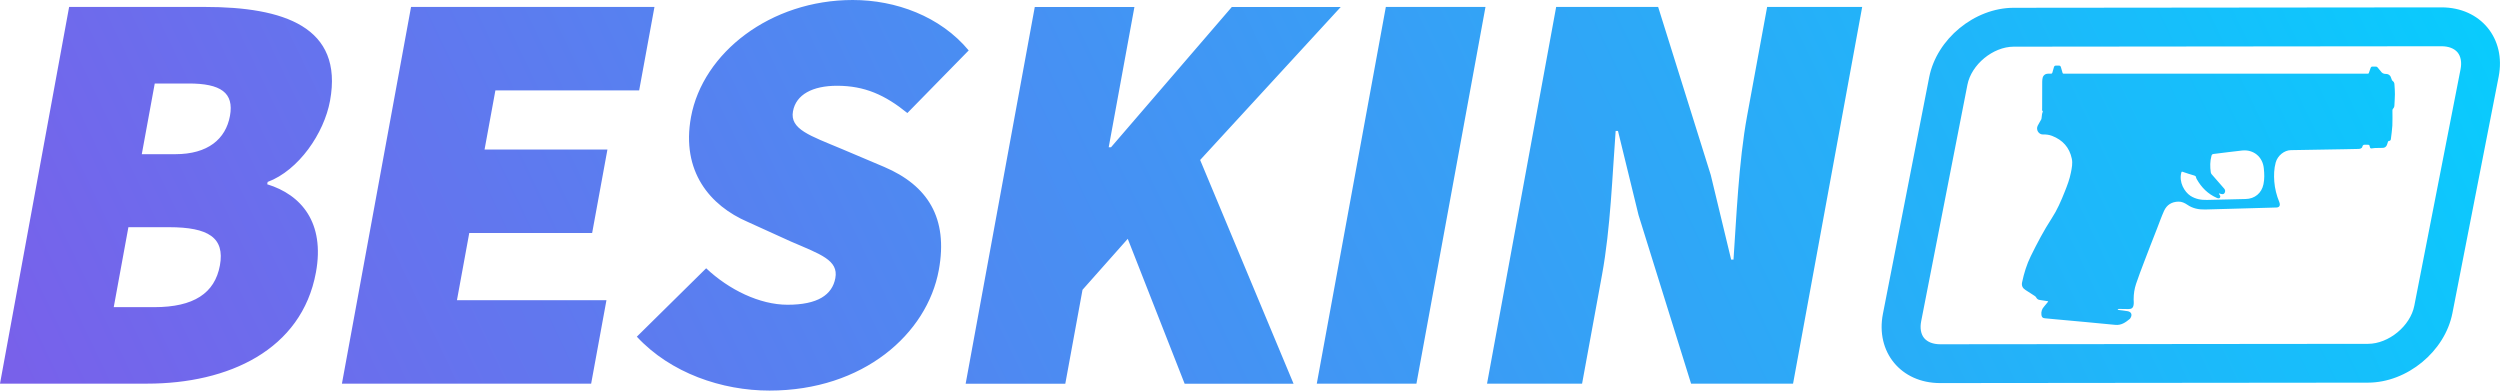
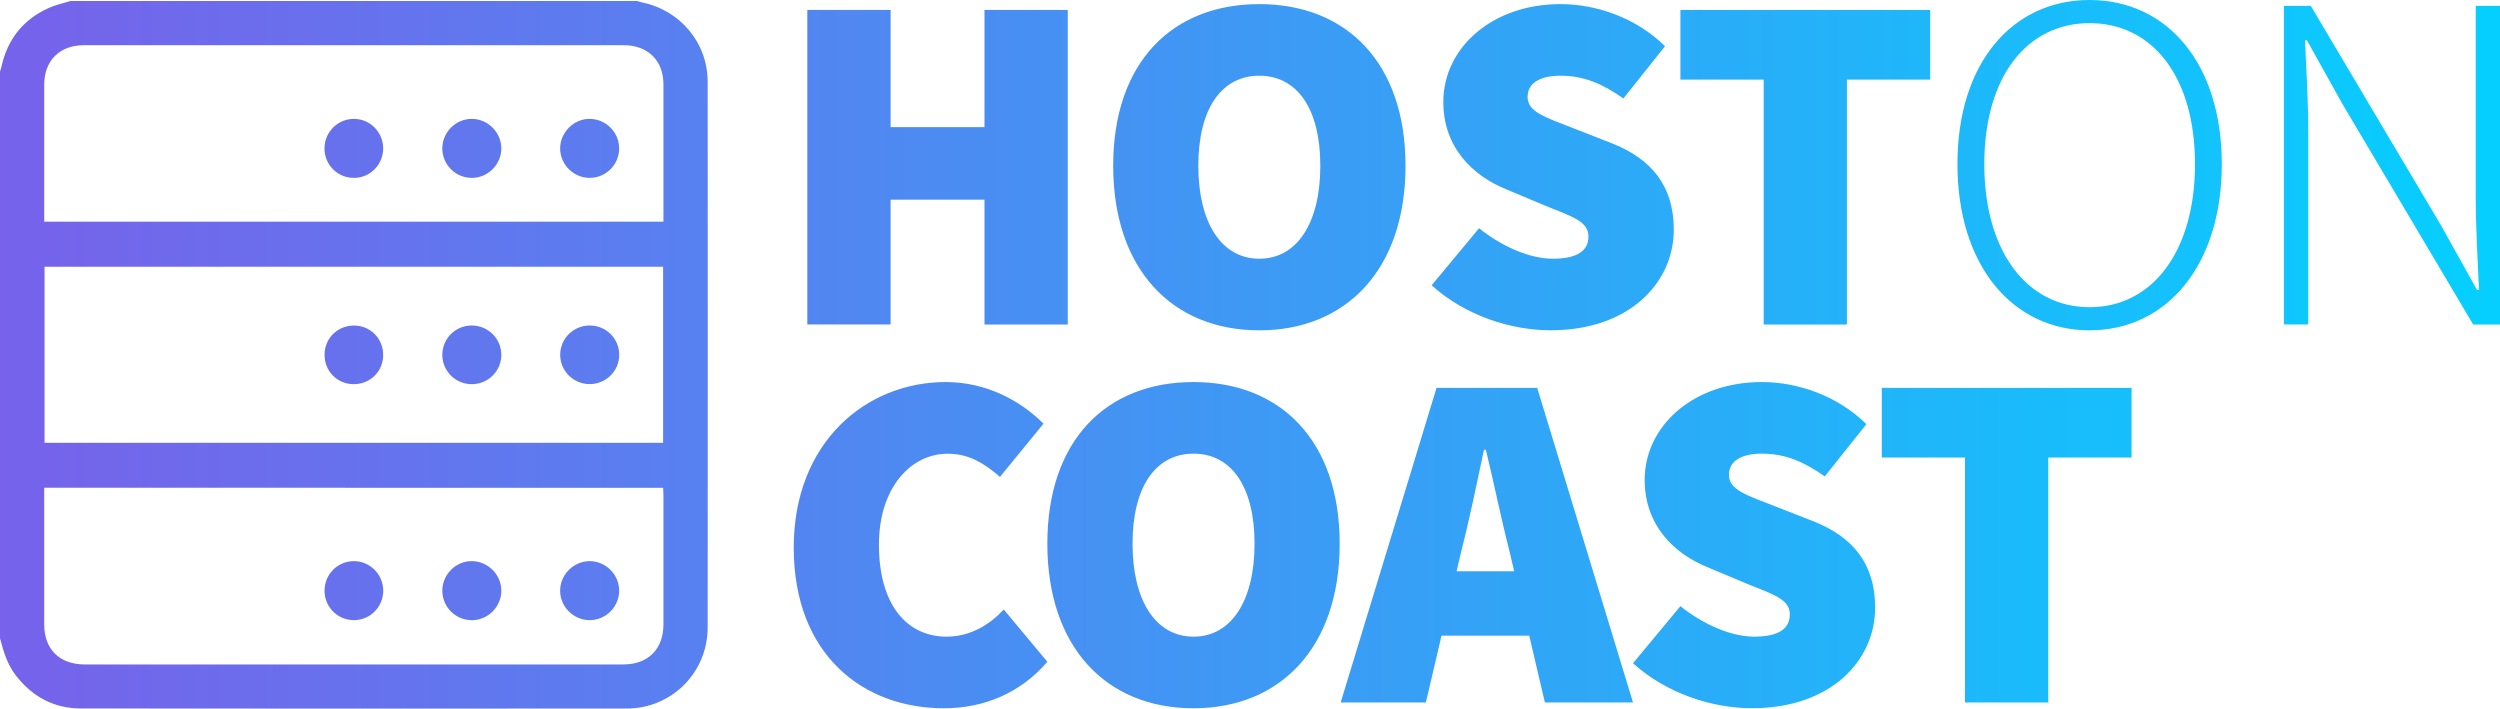
- <svg xmlns="http://www.w3.org/2000/svg" xmlns:xlink="http://www.w3.org/1999/xlink" version="1.1" id="Слой_1" x="0px" y="0px" viewBox="0 0 353 55.16" style="enable-background:new 0 0 353 55.16;" xml:space="preserve">
+ <svg xmlns="http://www.w3.org/2000/svg" xmlns:xlink="http://www.w3.org/1999/xlink" version="1.1" id="Слой_1" x="0px" y="0px" viewBox="0 0 377.05 106.88" style="enable-background:new 0 0 377.05 106.88;" xml:space="preserve">
  <style type="text/css">
	.st0{clip-path:url(#SVGID_1_);fill:url(#SVGID_2_);}
</style>
  <g>
    <defs>
-       <path id="SVGID_4_" d="M28.91,0.98H9.76L0,54.17h20.78c11.46,0,21.82-4.75,23.83-15.71c1.29-7.04-2.08-10.97-6.88-12.44l0.06-0.33    c4.39-1.64,7.97-6.87,8.81-11.46C48.52,3.76,40.03,0.98,28.91,0.98z M31.05,37.48c-0.72,3.93-3.7,5.89-9.26,5.89h-5.73l2.07-11.29    h5.73C29.42,32.08,31.77,33.55,31.05,37.48z M32.47,16.37c-0.6,3.27-3.12,5.4-7.7,5.4h-4.75l1.83-9.98h4.75    C31.18,11.78,33.07,13.09,32.47,16.37z M132.56,38.13c-1.65,9-10.65,17.02-23.91,17.02c-6.71,0-13.95-2.46-18.73-7.61l9.79-9.66    c3.21,3.03,7.56,5.15,11.49,5.15c4.26,0,6.31-1.39,6.75-3.76c0.47-2.54-2.09-3.36-6.26-5.16l-6.12-2.78    c-5.31-2.29-9.41-7.12-8-14.81C99.24,7.45,108.79,0,120.41,0c6.06,0,12.35,2.29,16.37,7.12l-8.66,8.84    c-3.14-2.54-6.01-3.85-9.93-3.85c-3.44,0-5.79,1.23-6.22,3.6c-0.47,2.54,2.4,3.44,6.88,5.32l6,2.54    C130.99,26.19,133.91,30.77,132.56,38.13z M66.26,32.9l-1.74,9.49h21.11l-2.16,11.78H48.28l9.76-53.19h34.37l-2.16,11.78H69.95    l-1.53,8.35h17.35L83.61,32.9H66.26z M169.46,22.59l13.19,31.59h-15.38l-8.03-20.46l-6.39,7.2l-2.43,13.26h-14.07l9.76-53.19    h14.07l-3.63,19.8h0.33l17.05-19.8h15.38L169.46,22.59z M249.52,0.98h13.42l-9.76,53.19h-14.4l-7.42-23.81l-2.9-11.87h-0.33    c-0.46,6.06-0.72,13.75-1.92,20.29l-2.82,15.39h-13.42l9.76-53.19h14.4l7.43,23.73l2.88,11.95h0.33    c0.4-5.73,0.72-13.75,1.92-20.29L249.52,0.98z M337.89,11.47c-0.14-0.1-0.18-0.21-0.22-0.35c-0.1-0.43-0.37-0.69-0.81-0.68    c-0.34,0-0.55-0.15-0.72-0.41c-0.05-0.07-0.11-0.14-0.17-0.2c-0.45-0.52-0.22-0.41-0.93-0.43c-0.01,0-0.01,0-0.02,0    c-0.15-0.01-0.24,0.06-0.29,0.2c-0.05,0.17-0.11,0.34-0.18,0.51c-0.13,0.34-0.03,0.29-0.42,0.29c-14.18,0-28.36,0-42.54,0    c-0.05,0-0.11-0.01-0.16,0c-0.12,0.01-0.18-0.03-0.21-0.15c-0.07-0.26-0.15-0.51-0.22-0.77c-0.04-0.14-0.13-0.22-0.28-0.22    c-0.13,0-0.27,0-0.4,0c-0.17,0-0.27,0.07-0.31,0.24c-0.07,0.26-0.15,0.51-0.22,0.77c-0.03,0.1-0.07,0.13-0.17,0.13    c-0.14-0.01-0.28,0-0.42,0c-0.38,0-0.69,0.22-0.78,0.59c-0.04,0.18-0.06,0.37-0.06,0.55c-0.01,1.25-0.01,2.5-0.01,3.75    c0,0.16-0.05,0.34,0.1,0.42c-0.04,0.14-0.09,0.26-0.11,0.38c-0.03,0.22-0.05,0.44-0.08,0.65c-0.01,0.07-0.04,0.14-0.08,0.2    c-0.15,0.27-0.32,0.54-0.46,0.82c-0.27,0.54,0.12,1.25,0.77,1.23c0.42-0.02,0.85,0.04,1.25,0.19c1.51,0.58,2.47,1.64,2.8,3.23    c0.14,0.66,0,1.32-0.13,1.97c-0.18,0.92-0.51,1.8-0.86,2.67c-0.52,1.31-1.08,2.61-1.86,3.8c-1.11,1.7-2.04,3.49-2.94,5.31    c-0.58,1.18-0.96,2.42-1.23,3.7c-0.1,0.49,0.07,0.82,0.47,1.08c0.45,0.28,0.9,0.57,1.35,0.87c0.06,0.04,0.11,0.1,0.15,0.16    c0.11,0.2,0.25,0.35,0.5,0.38c0.4,0.05,0.79,0.12,1.22,0.19c-0.04,0.08-0.06,0.12-0.09,0.15c-0.16,0.2-0.32,0.4-0.49,0.59    c-0.31,0.34-0.44,0.73-0.38,1.19c0.04,0.3,0.16,0.44,0.47,0.47c0.57,0.06,1.13,0.11,1.7,0.16c2.75,0.26,5.5,0.49,8.25,0.77    c0.87,0.09,1.47-0.36,2.07-0.85c0.03-0.02,0.05-0.06,0.07-0.1c0.3-0.46,0.15-0.88-0.38-0.98c-0.42-0.08-0.85-0.11-1.28-0.17    c-0.05-0.01-0.1-0.06-0.15-0.09c0.05-0.02,0.1-0.06,0.16-0.06c0.46,0,0.92,0.02,1.38,0.02c0.43,0,0.65-0.15,0.72-0.57    c0.05-0.26,0.02-0.54,0.01-0.81c0-0.75,0.11-1.49,0.35-2.2c0.35-1.03,0.74-2.06,1.13-3.08c0.6-1.59,1.22-3.17,1.84-4.75    c0.32-0.82,0.61-1.65,0.97-2.45c0.39-0.86,1.09-1.29,2.04-1.31c0.47-0.01,0.88,0.19,1.25,0.44c0.76,0.53,1.62,0.69,2.52,0.67    c1.23-0.02,2.45-0.07,3.68-0.1c2.12-0.06,4.24-0.12,6.37-0.18c0.38-0.01,0.55-0.22,0.47-0.59c-0.01-0.07-0.04-0.13-0.06-0.2    c-0.38-0.92-0.62-1.87-0.7-2.87c-0.07-0.91-0.04-1.82,0.2-2.7c0.27-0.97,1.21-1.73,2.15-1.74c2.53-0.04,5.06-0.09,7.59-0.13    c0.65-0.01,1.29-0.02,1.94-0.04c0.24-0.01,0.5-0.07,0.55-0.31c0.07-0.29,0.23-0.3,0.46-0.28c0.09,0.01,0.17,0,0.26,0    c0.27,0,0.27,0,0.33,0.26c0.06,0.26,0.12,0.29,0.38,0.24c0.11-0.02,0.23-0.04,0.35-0.04c0.37-0.01,0.73-0.02,1.1-0.02    c0.27,0,0.47-0.14,0.58-0.38c0.07-0.15,0.1-0.32,0.16-0.48c0.02-0.05,0.08-0.13,0.12-0.12c0.19,0.01,0.27-0.11,0.29-0.26    c0.08-0.63,0.17-1.27,0.21-1.9c0.04-0.71,0.01-1.43,0.01-2.15c0-0.07,0.02-0.17,0.07-0.22c0.14-0.14,0.21-0.31,0.21-0.5    c0.02-0.52,0.07-1.05,0.07-1.57c0-0.48-0.03-0.96-0.07-1.44C338.08,11.7,337.99,11.54,337.89,11.47z M319.6,26.02    c-0.26,1.26-1.24,2.06-2.52,2.08c-1.82,0.03-3.64,0.08-5.46,0.13c-0.83,0.02-1.61-0.12-2.33-0.58c-0.85-0.56-1.65-1.93-1.29-3.27    c0.04-0.14,0.07-0.17,0.22-0.11c0.54,0.19,1.08,0.36,1.63,0.52c0.12,0.04,0.19,0.08,0.22,0.21c0.02,0.11,0.06,0.21,0.12,0.31    c0.66,1.17,1.57,2.08,2.82,2.63c0.02,0.01,0.04,0.02,0.06,0.03c0.14,0.04,0.28,0.08,0.38-0.06c0.1-0.14,0.06-0.27-0.04-0.4    c-0.04-0.05-0.07-0.1-0.1-0.15c0.01-0.02,0.02-0.03,0.03-0.05c0.1,0.03,0.19,0.06,0.29,0.08c0.25,0.06,0.38,0.02,0.48-0.14    c0.12-0.19,0.11-0.42-0.04-0.6c-0.59-0.68-1.19-1.36-1.78-2.04c-0.07-0.08-0.12-0.19-0.13-0.29c-0.11-0.78-0.11-1.55,0.1-2.32    c0.05-0.17,0.12-0.24,0.3-0.26c1.35-0.16,2.7-0.35,4.05-0.49c1.6-0.16,2.88,0.9,3.04,2.51C319.73,24.51,319.76,25.27,319.6,26.02z     M195.68,0.98h14.07L200,54.17h-14.07L195.68,0.98z M344.74,1.04c0,0-0.01,0-0.01,0L284.32,1.1c-5.52,0.01-10.86,4.4-11.92,9.81    l-6.53,33.39c-1.06,5.41,2.55,9.79,8.07,9.79c0,0,0.01,0,0.01,0l60.41-0.06c5.52-0.01,10.86-4.4,11.92-9.81l6.53-33.39    C353.87,5.42,350.26,1.04,344.74,1.04z M347.43,9.78l-6.53,33.39c-0.56,2.86-3.61,5.37-6.53,5.38l-60.41,0.06    c-1,0-1.8-0.31-2.27-0.87c-0.46-0.56-0.61-1.4-0.42-2.38l6.53-33.39c0.56-2.86,3.61-5.37,6.53-5.38l60.4-0.06h0.01    c1,0,1.8,0.31,2.27,0.87C347.47,7.96,347.62,8.8,347.43,9.78z" />
+       <path id="SVGID_4_" d="M121.76,1.5h12.56v17.67h14.16V1.5h12.56v47.45h-12.56V30.11h-14.16v18.83h-12.56V1.5z M167.89,25    c0-15.62,8.91-24.38,22.04-24.38S211.98,9.45,211.98,25c0,15.62-8.91,24.82-22.05,24.82S167.89,40.62,167.89,25z M199.13,25    c0-8.61-3.5-13.58-9.2-13.58c-5.69,0-9.2,4.96-9.2,13.58c0,8.61,3.5,14.02,9.2,14.02C195.63,39.02,199.13,33.62,199.13,25z     M215.92,43.03l7.15-8.61c3.36,2.7,7.59,4.6,11.1,4.6c3.8,0,5.4-1.24,5.4-3.36c0-2.26-2.41-2.99-6.42-4.6l-5.91-2.48    c-5.11-2.04-9.56-6.35-9.56-13.21c0-8.1,7.3-14.75,17.67-14.75c5.4,0,11.39,2.04,15.77,6.35l-6.28,7.88    c-3.21-2.26-5.99-3.43-9.49-3.43c-3.07,0-4.96,1.09-4.96,3.21c0,2.26,2.7,3.07,7.01,4.75l5.77,2.26    c5.91,2.34,9.27,6.42,9.27,12.99c0,8.03-6.72,15.18-18.54,15.18C227.9,49.82,221.03,47.63,215.92,43.03z M266,12.01h-12.56V1.5    h37.67v10.51h-12.56v36.94H266V12.01z M295.22,24.75C295.22,9.5,303.5,0,315.15,0s19.94,9.51,19.94,24.75    c0,15.25-8.29,25.07-19.94,25.07S295.22,40,295.22,24.75z M331.05,24.75c0-13.08-6.35-21.26-15.89-21.26s-15.89,8.19-15.89,21.26    c0,13.08,6.36,21.58,15.89,21.58S331.05,37.83,331.05,24.75z M344.46,0.88h4.05l19.69,33.19l5.39,9.67h0.29    c-0.21-4.74-0.49-9.54-0.49-14.26V0.88h3.67v48.07h-4.05l-19.69-33.21l-5.39-9.66h-0.29c0.21,4.66,0.49,9.16,0.49,13.89v28.97    h-3.67V0.88z M119.71,82.58c0-15.91,10.95-24.96,22.92-24.96c6.28,0,11.39,2.92,14.75,6.28l-6.57,8.03    c-2.34-2.04-4.67-3.5-7.88-3.5c-5.55,0-10.37,5.11-10.37,13.72c0,8.91,4.09,13.87,10.22,13.87c3.65,0,6.57-1.9,8.61-4.09    l6.57,7.88c-4.01,4.67-9.49,7.01-15.62,7.01C130.22,106.82,119.71,98.79,119.71,82.58z M157.96,82c0-15.62,8.91-24.38,22.04-24.38    s22.05,8.83,22.05,24.38c0,15.62-8.91,24.82-22.05,24.82S157.96,97.62,157.96,82z M189.21,82c0-8.61-3.5-13.58-9.2-13.58    c-5.69,0-9.2,4.96-9.2,13.58c0,8.61,3.5,14.02,9.2,14.02C185.7,96.02,189.21,90.62,189.21,82z M216.66,58.5h15.18l14.45,47.45    h-13.29l-5.4-23.07c-1.17-4.53-2.34-10.29-3.5-15.04h-0.29c-1.02,4.82-2.19,10.51-3.36,15.04l-5.4,23.07H202.2L216.66,58.5z     M212.57,86.16h23.21v9.71h-23.21V86.16z M246.29,100.03l7.15-8.61c3.36,2.7,7.59,4.6,11.1,4.6c3.8,0,5.4-1.24,5.4-3.36    c0-2.26-2.41-2.99-6.42-4.6l-5.91-2.48c-5.11-2.04-9.56-6.35-9.56-13.21c0-8.1,7.3-14.75,17.67-14.75c5.4,0,11.39,2.04,15.77,6.35    l-6.28,7.88c-3.21-2.26-5.99-3.43-9.49-3.43c-3.07,0-4.96,1.09-4.96,3.21c0,2.26,2.7,3.07,7.01,4.75l5.77,2.26    c5.91,2.34,9.27,6.42,9.27,12.99c0,8.03-6.72,15.18-18.54,15.18C258.27,106.82,251.4,104.63,246.29,100.03z M296.37,69.01h-12.56    V58.5h37.67v10.51h-12.56v36.94h-12.56V69.01z M0,96.25c0-28.49,0-56.98,0-85.47c0.07-0.22,0.16-0.45,0.21-0.68    C1.12,5.93,3.49,2.92,7.4,1.18c1.03-0.46,2.15-0.69,3.24-1.03c28.49,0,56.98,0,85.47,0c0.23,0.07,0.45,0.16,0.68,0.21    c5.78,1.15,9.94,6.09,9.94,11.97c0.02,27.44,0.02,54.89,0,82.33c-0.01,6.77-5.43,12.2-12.2,12.2    c-27.44,0.02-54.89,0.02-82.33-0.01c-4.04,0-7.29-1.75-9.77-4.93C1.11,100.24,0.52,98.27,0,96.25z M6.72,66.78    c31.16,0,62.22,0,93.29,0c0-8.88,0-17.69,0-26.55c-31.12,0-62.18,0-93.29,0C6.72,49.1,6.72,57.9,6.72,66.78z M6.67,33.43    c31.2,0,62.27,0,93.39,0c0-0.35,0-0.62,0-0.9c0-6.6,0.01-13.2,0-19.8c0-3.59-2.34-5.91-5.96-5.91c-27.16,0-54.32,0-81.49,0    c-3.6,0-5.94,2.33-5.94,5.92c-0.01,4.83,0,9.66,0,14.48C6.67,29.28,6.67,31.32,6.67,33.43z M6.67,73.56c0,0.42,0,0.73,0,1.04    c0,6.53,0,13.06,0,19.59c0,3.73,2.31,6.01,6.06,6.02c27.09,0,54.18,0,81.28,0c3.74,0,6.04-2.3,6.05-6.03c0-6.53,0-13.06,0-19.59    c0-0.33-0.03-0.67-0.05-1.02C68.88,73.56,37.84,73.56,6.67,73.56z M53.3,57.94c2.49,0.03,4.46-1.88,4.49-4.35    c0.03-2.49-1.88-4.46-4.35-4.49c-2.49-0.03-4.46,1.88-4.49,4.35C48.91,55.94,50.82,57.91,53.3,57.94z M84.49,53.51    c0,2.45,1.99,4.42,4.45,4.42c2.46,0,4.45-1.97,4.45-4.42c0-2.45-1.98-4.42-4.44-4.42C86.48,49.09,84.48,51.07,84.49,53.51z     M75.61,53.52c0-2.45-1.99-4.42-4.45-4.43c-2.47,0-4.44,1.96-4.45,4.42c0,2.45,1.98,4.43,4.44,4.43    C73.62,57.94,75.6,55.97,75.61,53.52z M75.61,22.36c-0.02-2.42-2.04-4.43-4.46-4.43c-2.46,0-4.48,2.06-4.44,4.53    c0.04,2.43,2.05,4.39,4.49,4.37C73.62,26.81,75.63,24.77,75.61,22.36z M89,17.93c-2.44-0.05-4.53,2.03-4.52,4.47    c0.02,2.43,2.02,4.42,4.45,4.43c2.44,0,4.44-1.98,4.45-4.41C93.4,19.99,91.44,17.98,89,17.93z M53.33,17.93    c-2.45,0.03-4.4,2.02-4.39,4.49c0.01,2.46,2,4.43,4.46,4.41c2.45-0.02,4.4-2.01,4.39-4.48C57.77,19.89,55.77,17.9,53.33,17.93z     M75.61,89.1c0.01-2.41-1.99-4.44-4.42-4.47c-2.45-0.03-4.5,2.02-4.48,4.5c0.02,2.43,2.02,4.41,4.46,4.41    C73.59,93.53,75.6,91.53,75.61,89.1z M88.93,84.63c-2.41,0.01-4.44,2.02-4.45,4.44c-0.01,2.46,2.04,4.49,4.51,4.46    c2.43-0.03,4.4-2.04,4.39-4.48C93.37,86.64,91.35,84.63,88.93,84.63z M53.33,84.63c-2.45,0.03-4.4,2.02-4.38,4.49    c0.01,2.46,2,4.43,4.46,4.41c2.45-0.02,4.4-2.01,4.39-4.48C57.77,86.59,55.77,84.61,53.33,84.63z" />
    </defs>
    <clipPath id="SVGID_1_">
      <use xlink:href="#SVGID_4_" style="overflow:visible;" />
    </clipPath>
-     <linearGradient id="SVGID_2_" gradientUnits="userSpaceOnUse" x1="18.808" y1="100.601" x2="350.913" y2="-58.951">
+     <linearGradient id="SVGID_2_" gradientUnits="userSpaceOnUse" x1="-9.902" y1="47.109" x2="392.596" y2="47.109">
      <stop offset="3.409785e-07" style="stop-color:#7A5FEA" />
      <stop offset="1" style="stop-color:#00D4FF" />
    </linearGradient>
-     <rect x="-10.24" y="-45.42" class="st0" width="376.65" height="139" />
+     <rect x="-9.9" y="-25.42" class="st0" width="402.5" height="145.06" />
  </g>
</svg>
